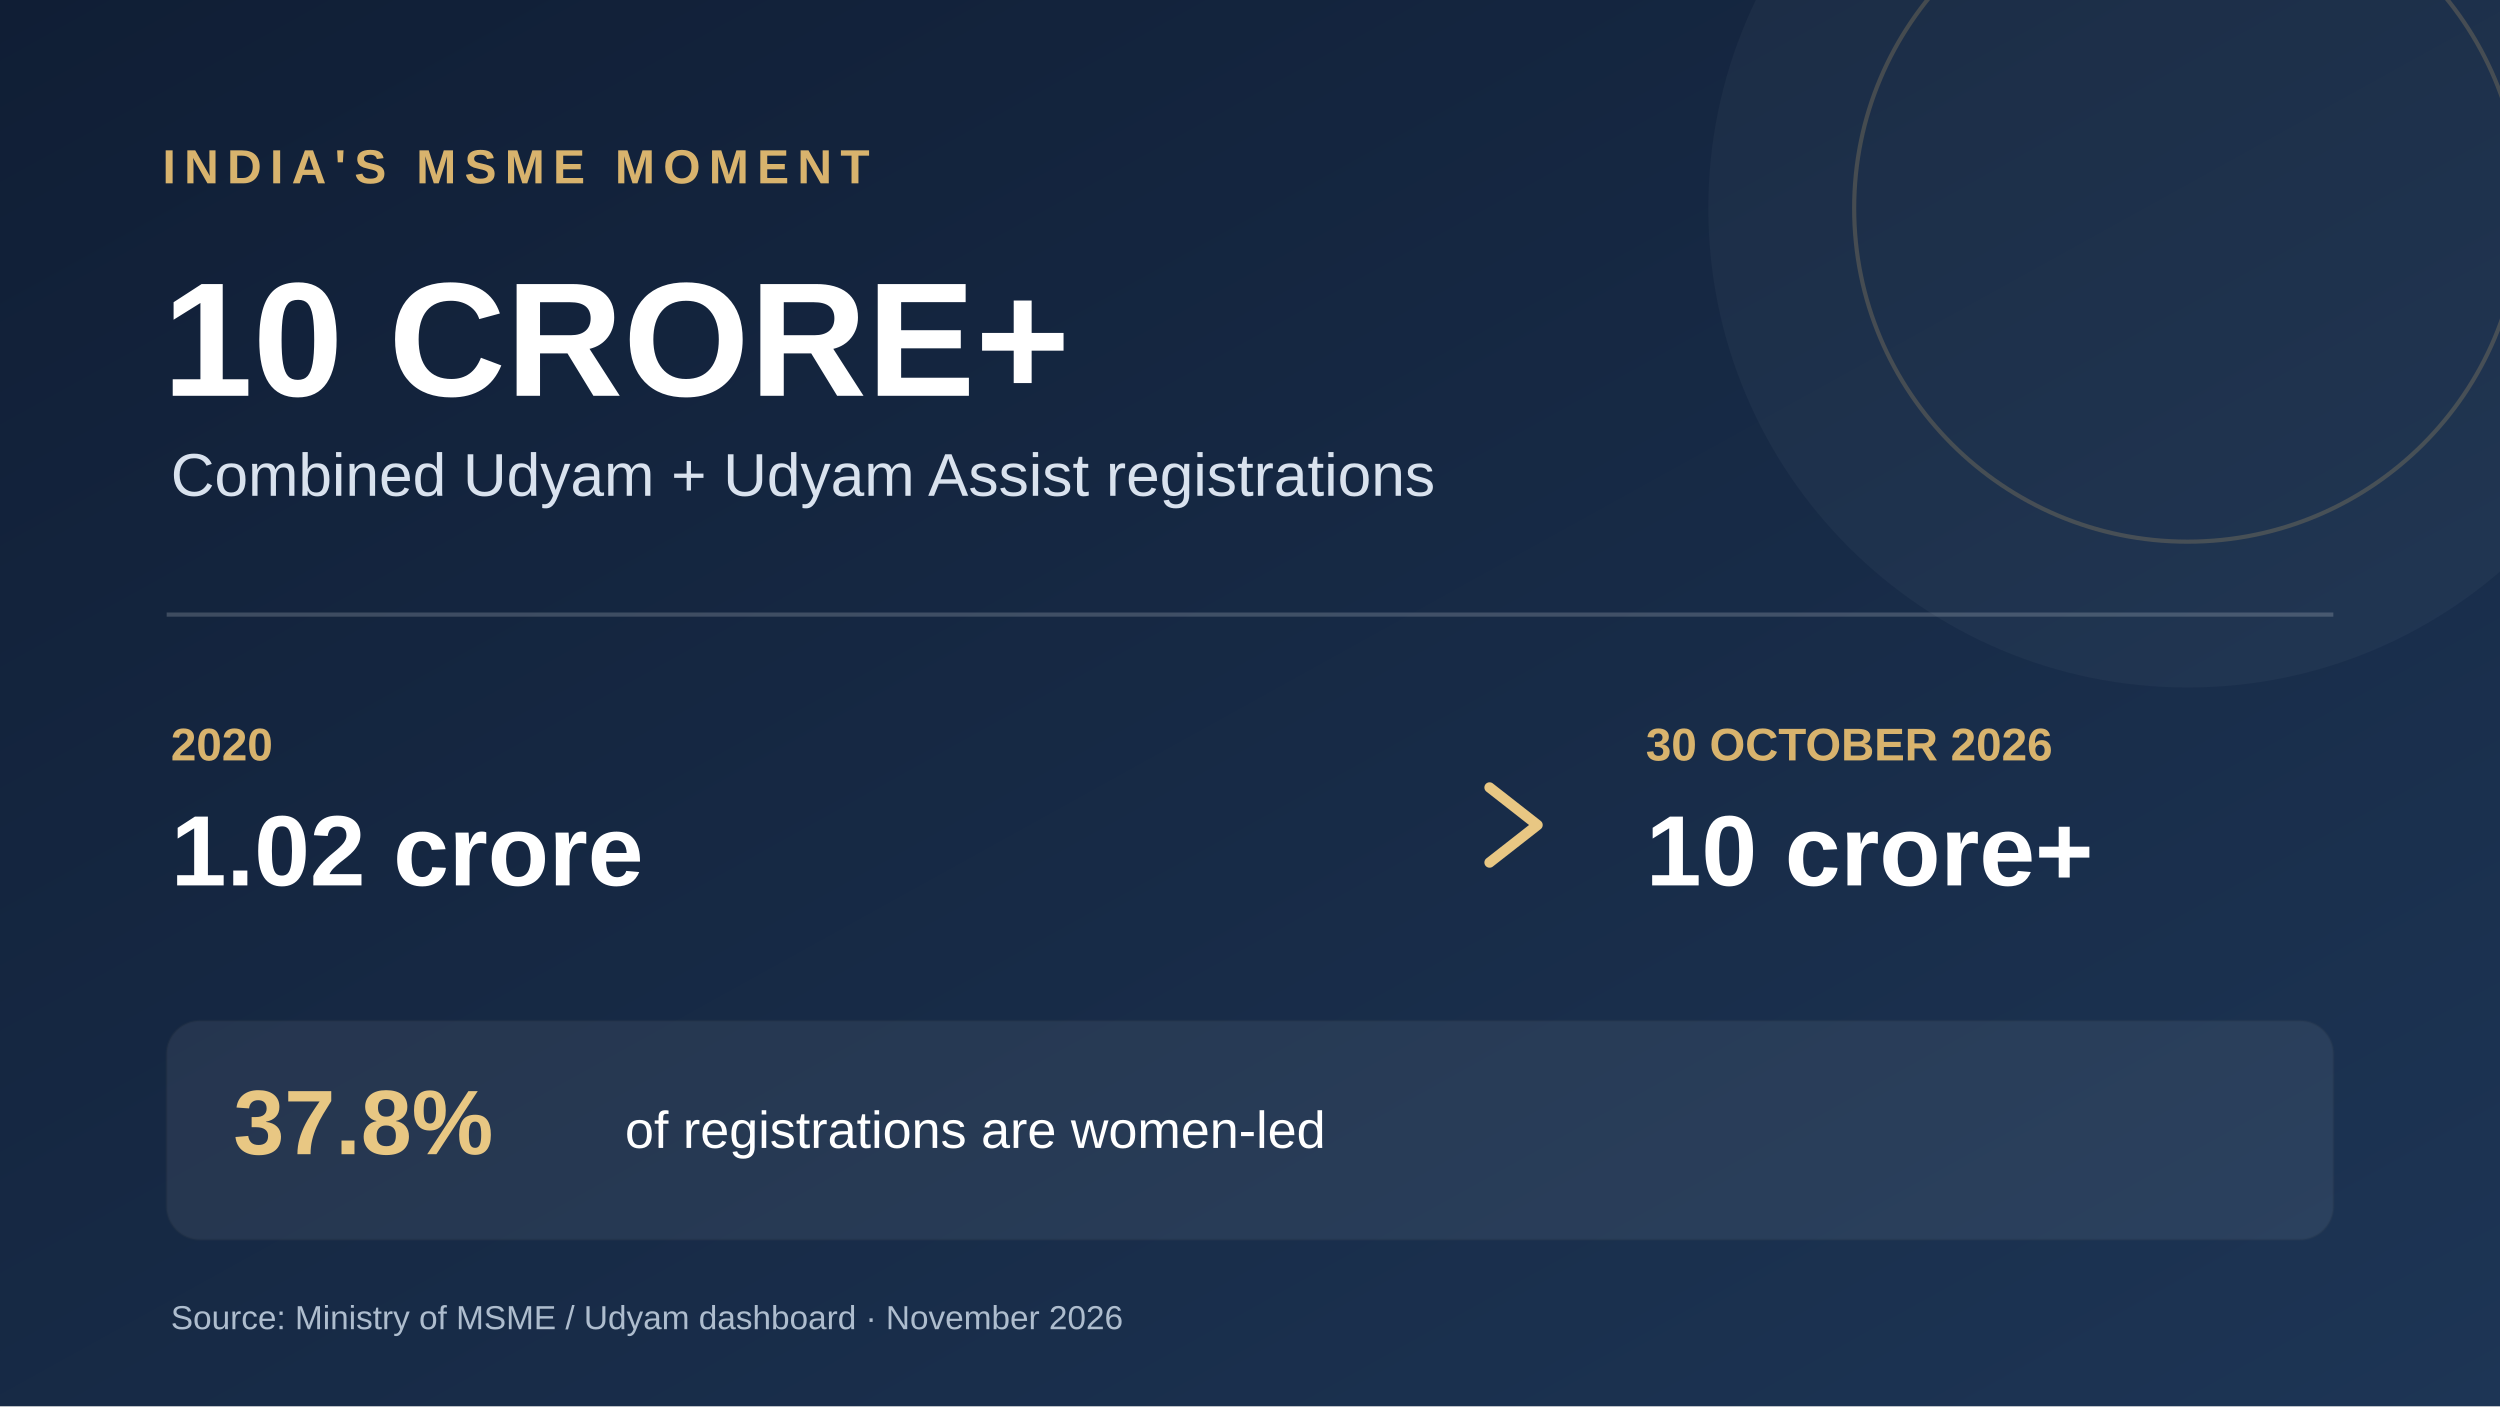
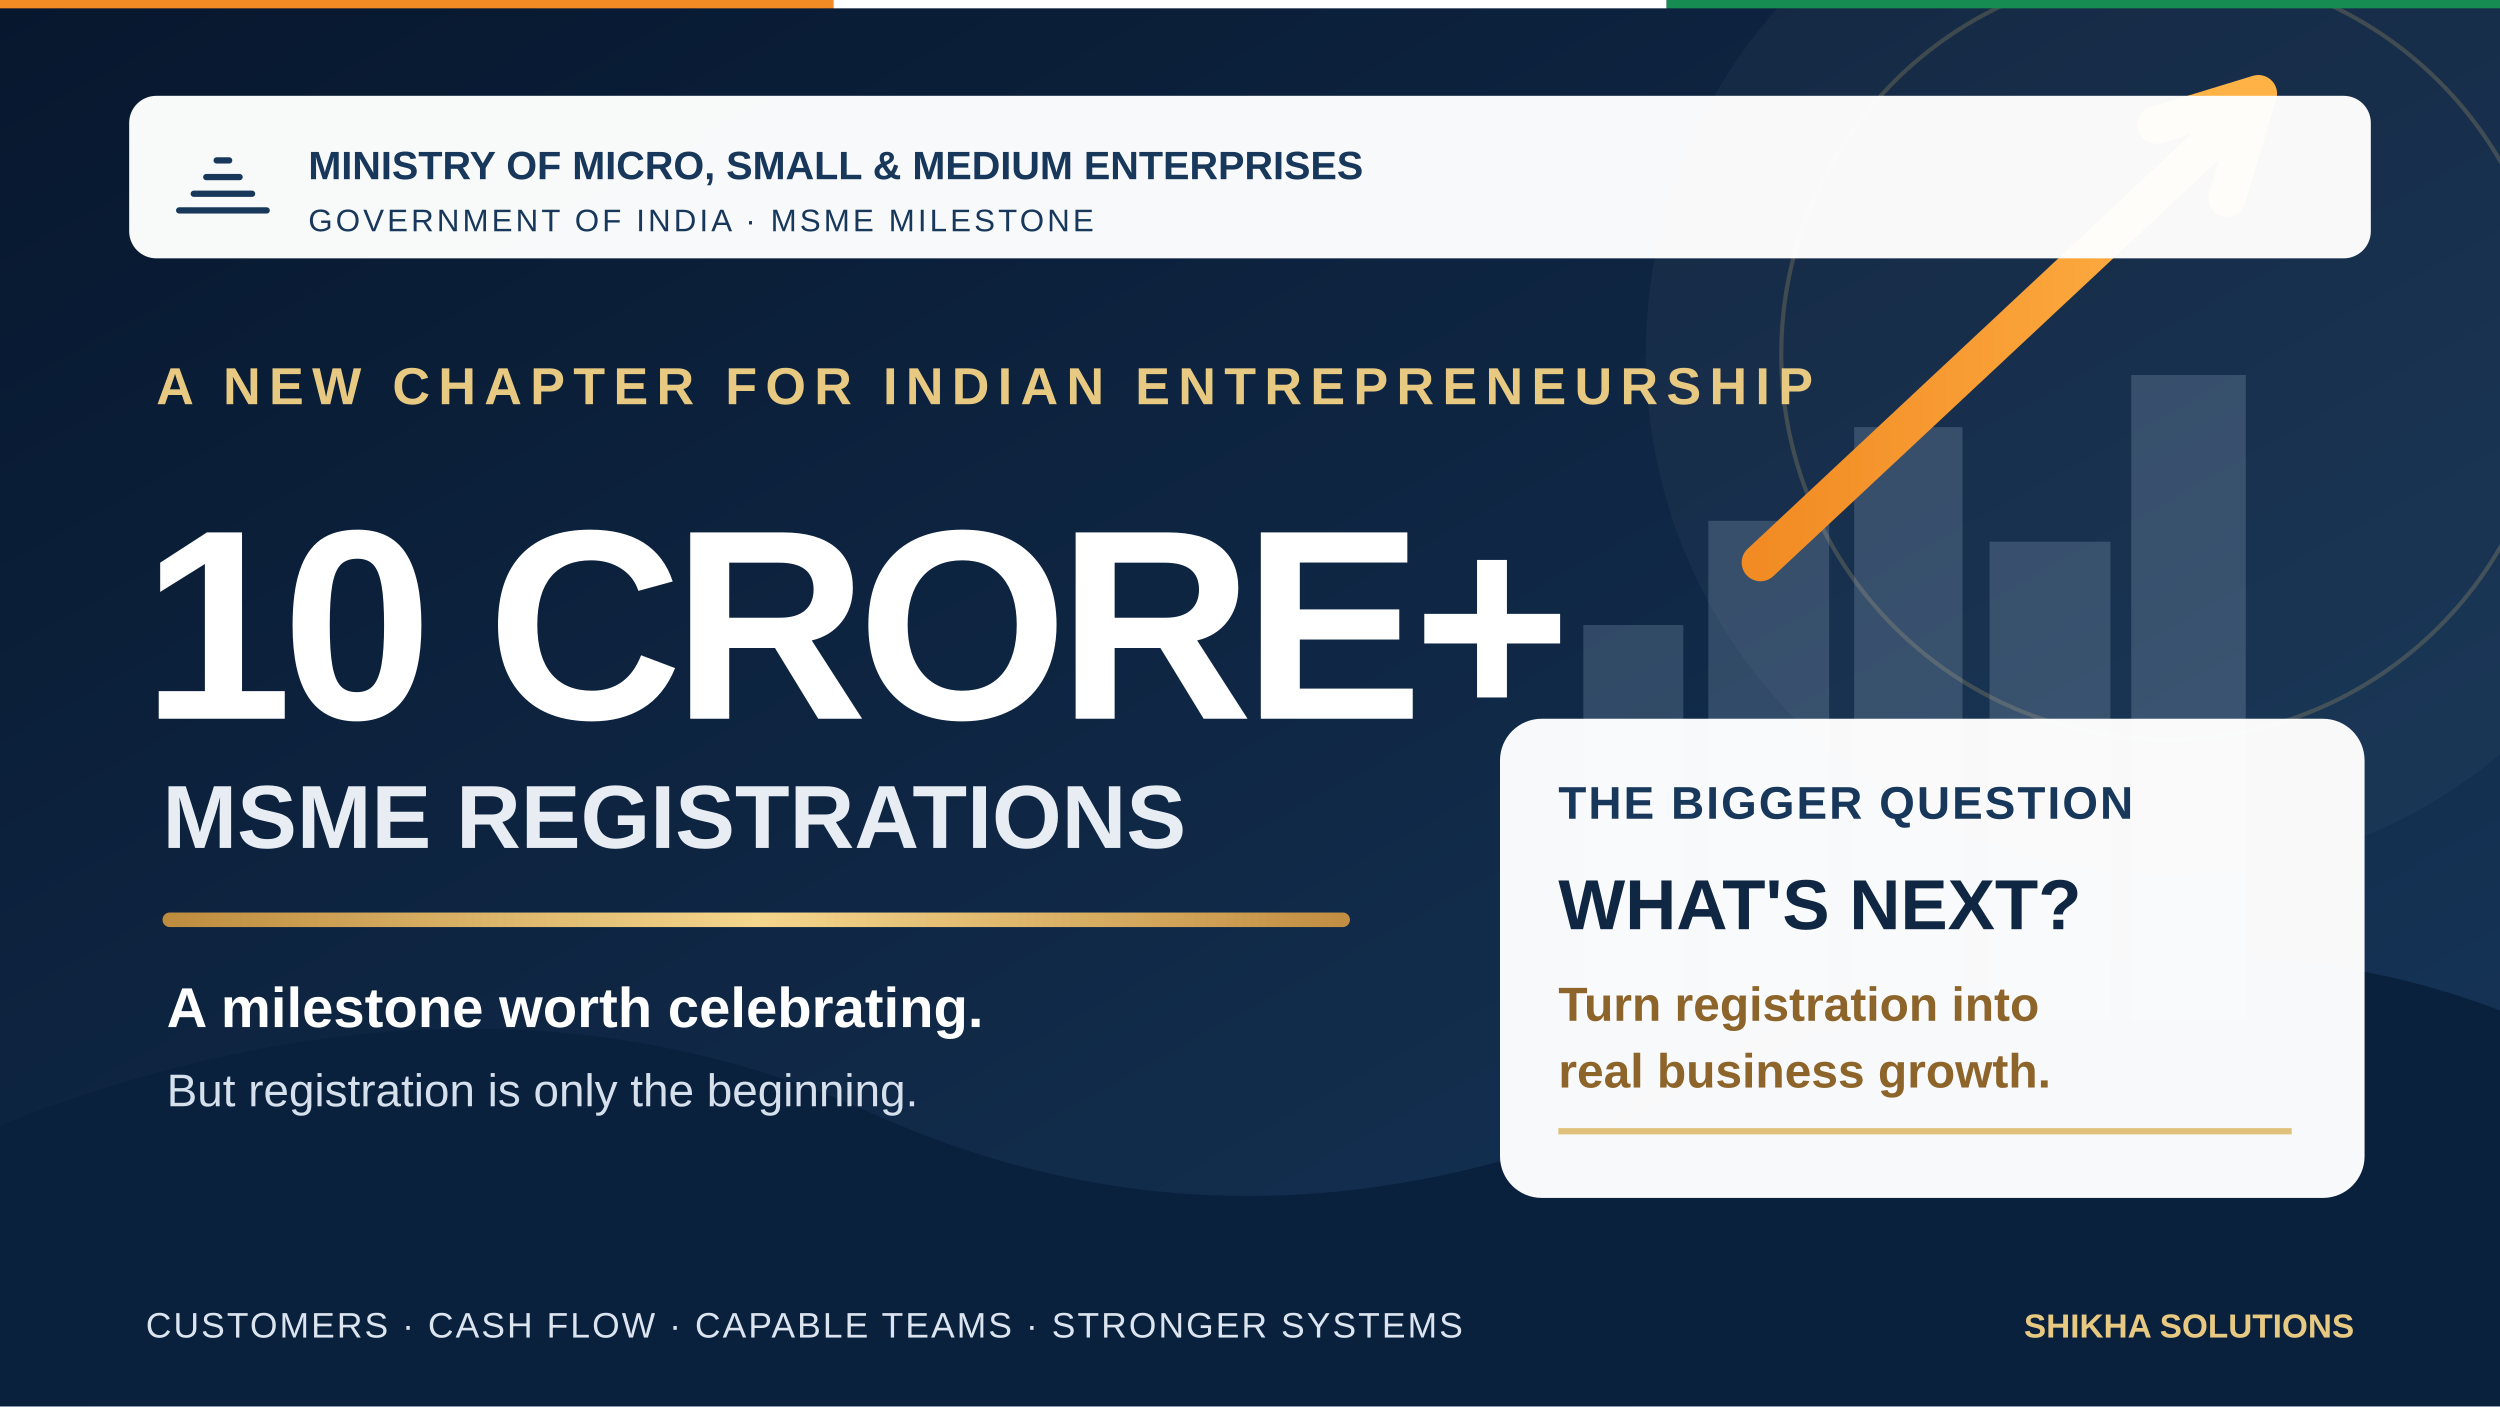
- <svg xmlns="http://www.w3.org/2000/svg" width="1200" height="675" viewBox="0 0 1200 675" role="img" aria-labelledby="title desc">
+ <svg xmlns="http://www.w3.org/2000/svg" width="1200" height="675" viewBox="0 0 1200 675" role="img" aria-labelledby="t d">
  <defs>
-     <linearGradient id="bg" x1="0" y1="0" x2="1" y2="1">
-       <stop offset="0" stop-color="#101e35" />
-       <stop offset="1" stop-color="#1d3555" />
+     <linearGradient id="navy" x1="0" y1="0" x2="1" y2="1">
+       <stop stop-color="#07172e" />
+       <stop offset="1" stop-color="#17375b" />
    </linearGradient>
    <linearGradient id="gold" x1="0" y1="0" x2="1" y2="0">
-       <stop offset="0" stop-color="#c49a54" />
-       <stop offset="1" stop-color="#e8c783" />
+       <stop stop-color="#bd8b3e" />
+       <stop offset=".5" stop-color="#f4d68c" />
+       <stop offset="1" stop-color="#c18d42" />
+     </linearGradient>
+     <linearGradient id="saffron" x1="0" y1="0" x2="1" y2="0">
+       <stop stop-color="#f28b24" />
+       <stop offset="1" stop-color="#ffb347" />
    </linearGradient>
  </defs>
-   <rect width="1200" height="675" fill="url(#bg)" />
-   <circle cx="1050" cy="100" r="230" fill="#fff" opacity=".035" />
-   <circle cx="1050" cy="100" r="160" fill="none" stroke="#d8b36d" stroke-opacity=".22" stroke-width="2" />
-   <text x="78" y="88" fill="#d8b36d" font-family="Arial,sans-serif" font-size="23" font-weight="700" letter-spacing="4">INDIA'S MSME MOMENT</text>
-   <text x="78" y="190" fill="#fff" font-family="Arial,sans-serif" font-size="78" font-weight="700">10 CRORE+</text>
-   <text x="82" y="238" fill="#d9e2ee" font-family="Arial,sans-serif" font-size="29">Combined Udyam + Udyam Assist registrations</text>
-   <rect x="80" y="294" width="1040" height="2" fill="#fff" opacity=".18" />
-   <text x="82" y="365" fill="#d8b36d" font-family="Arial,sans-serif" font-size="22" font-weight="700">2020</text>
-   <text x="82" y="425" fill="#fff" font-family="Arial,sans-serif" font-size="48" font-weight="700">1.02 crore</text>
-   <path d="M420 396 H730" stroke="url(#gold)" stroke-width="5" stroke-linecap="round" />
-   <path d="M715 378 L738 396 L715 414" fill="none" stroke="#e8c783" stroke-width="5" stroke-linecap="round" stroke-linejoin="round" />
-   <text x="790" y="365" fill="#d8b36d" font-family="Arial,sans-serif" font-size="22" font-weight="700">30 OCTOBER 2026</text>
-   <text x="790" y="425" fill="#fff" font-family="Arial,sans-serif" font-size="48" font-weight="700">10 crore+</text>
-   <rect x="80" y="490" width="1040" height="105" rx="16" fill="#fff" opacity=".07" stroke="#d8b36d" stroke-opacity=".45" />
-   <text x="112" y="554" fill="#e8c783" font-family="Arial,sans-serif" font-size="44" font-weight="700">37.8%</text>
-   <text x="300" y="551" fill="#fff" font-family="Arial,sans-serif" font-size="25">of registrations are women-led</text>
-   <text x="82" y="638" fill="#aebdce" font-family="Arial,sans-serif" font-size="16">Source: Ministry of MSME / Udyam dashboard · November 2026</text>
+   <rect width="1200" height="675" fill="url(#navy)" />
+   <circle cx="1040" cy="170" r="250" fill="#fff" opacity=".035" />
+   <circle cx="1040" cy="170" r="185" fill="none" stroke="#d9b66e" stroke-opacity=".22" stroke-width="2" />
+   <path d="M0 540 Q230 450 420 535 T820 520 T1200 485 V675 H0Z" fill="#0a213e" />
+   <g opacity=".22" fill="#a9bed4">
+     <path d="M760 490V300h48v190zm60 0V250h58v240zm70 0V205h52v285zm65 0V260h58v230zm68 0V180h55v310z" />
+   </g>
+   <path d="M845 270L1075 55" stroke="url(#saffron)" stroke-width="18" stroke-linecap="round" />
+   <path d="M1035 60l49-15-15 50" fill="none" stroke="#ffb347" stroke-width="18" stroke-linecap="round" stroke-linejoin="round" />
+   <rect x="62" y="46" width="1076" height="78" rx="13" fill="#fff" opacity=".97" />
+   <g transform="translate(86 62)" fill="#17375b">
+     <path d="M0 39h42M7 31h28M13 23h16M18 15h6" stroke="#17375b" stroke-width="3" stroke-linecap="round" />
+     <text x="62" y="24" font-family="Arial,sans-serif" font-size="19" font-weight="700">MINISTRY OF MICRO, SMALL &amp; MEDIUM ENTERPRISES</text>
+     <text x="62" y="49" font-family="Arial,sans-serif" font-size="15" letter-spacing="1.5">GOVERNMENT OF INDIA · MSME MILESTONE</text>
+   </g>
+   <text x="75" y="194" fill="#e8c982" font-family="Arial,sans-serif" font-size="25" font-weight="700" letter-spacing="4">A NEW CHAPTER FOR INDIAN ENTREPRENEURSHIP</text>
+   <text x="68" y="345" fill="#fff" font-family="Arial,sans-serif" font-size="130" font-weight="800" letter-spacing="-5">10 CRORE+</text>
+   <text x="78" y="407" fill="#e8edf4" font-family="Arial,sans-serif" font-size="43" font-weight="700">MSME REGISTRATIONS</text>
+   <rect x="78" y="438" width="570" height="7" rx="3.5" fill="url(#gold)" />
+   <text x="80" y="493" fill="#fff" font-family="Arial,sans-serif" font-size="27" font-weight="600">A milestone worth celebrating.</text>
+   <text x="80" y="531" fill="#d5e0ec" font-family="Arial,sans-serif" font-size="22">But registration is only the beginning.</text>
+   <g transform="translate(720 345)">
+     <rect width="415" height="230" rx="20" fill="#fff" opacity=".97" />
+     <text x="28" y="48" fill="#17375b" font-family="Arial,sans-serif" font-size="22" font-weight="700" letter-spacing="1">THE BIGGER QUESTION</text>
+     <text x="28" y="101" fill="#102744" font-family="Arial,sans-serif" font-size="34" font-weight="800">WHAT'S NEXT?</text>
+     <text x="28" y="145" fill="#8d642a" font-family="Arial,sans-serif" font-size="23" font-weight="700">Turn registration into</text>
+     <text x="28" y="177" fill="#8d642a" font-family="Arial,sans-serif" font-size="23" font-weight="700">real business growth.</text>
+     <path d="M28 198H380" stroke="#e0c17b" stroke-width="3" />
+   </g>
+   <path d="M0 605H1200" stroke="url(#gold)" stroke-width="3" />
+   <text x="70" y="642" fill="#dce5ef" font-family="Arial,sans-serif" font-size="17" letter-spacing="1">CUSTOMERS · CASH FLOW · CAPABLE TEAMS · STRONGER SYSTEMS</text>
+   <text x="1130" y="642" text-anchor="end" fill="#e8c982" font-family="Arial,sans-serif" font-size="16" font-weight="700">SHIKHA SOLUTIONS</text>
+   <path d="M0 0h400" stroke="#f28b24" stroke-width="8" />
+   <path d="M400 0h400" stroke="#fff" stroke-width="8" />
+   <path d="M800 0h400" stroke="#168b52" stroke-width="8" />
</svg>
